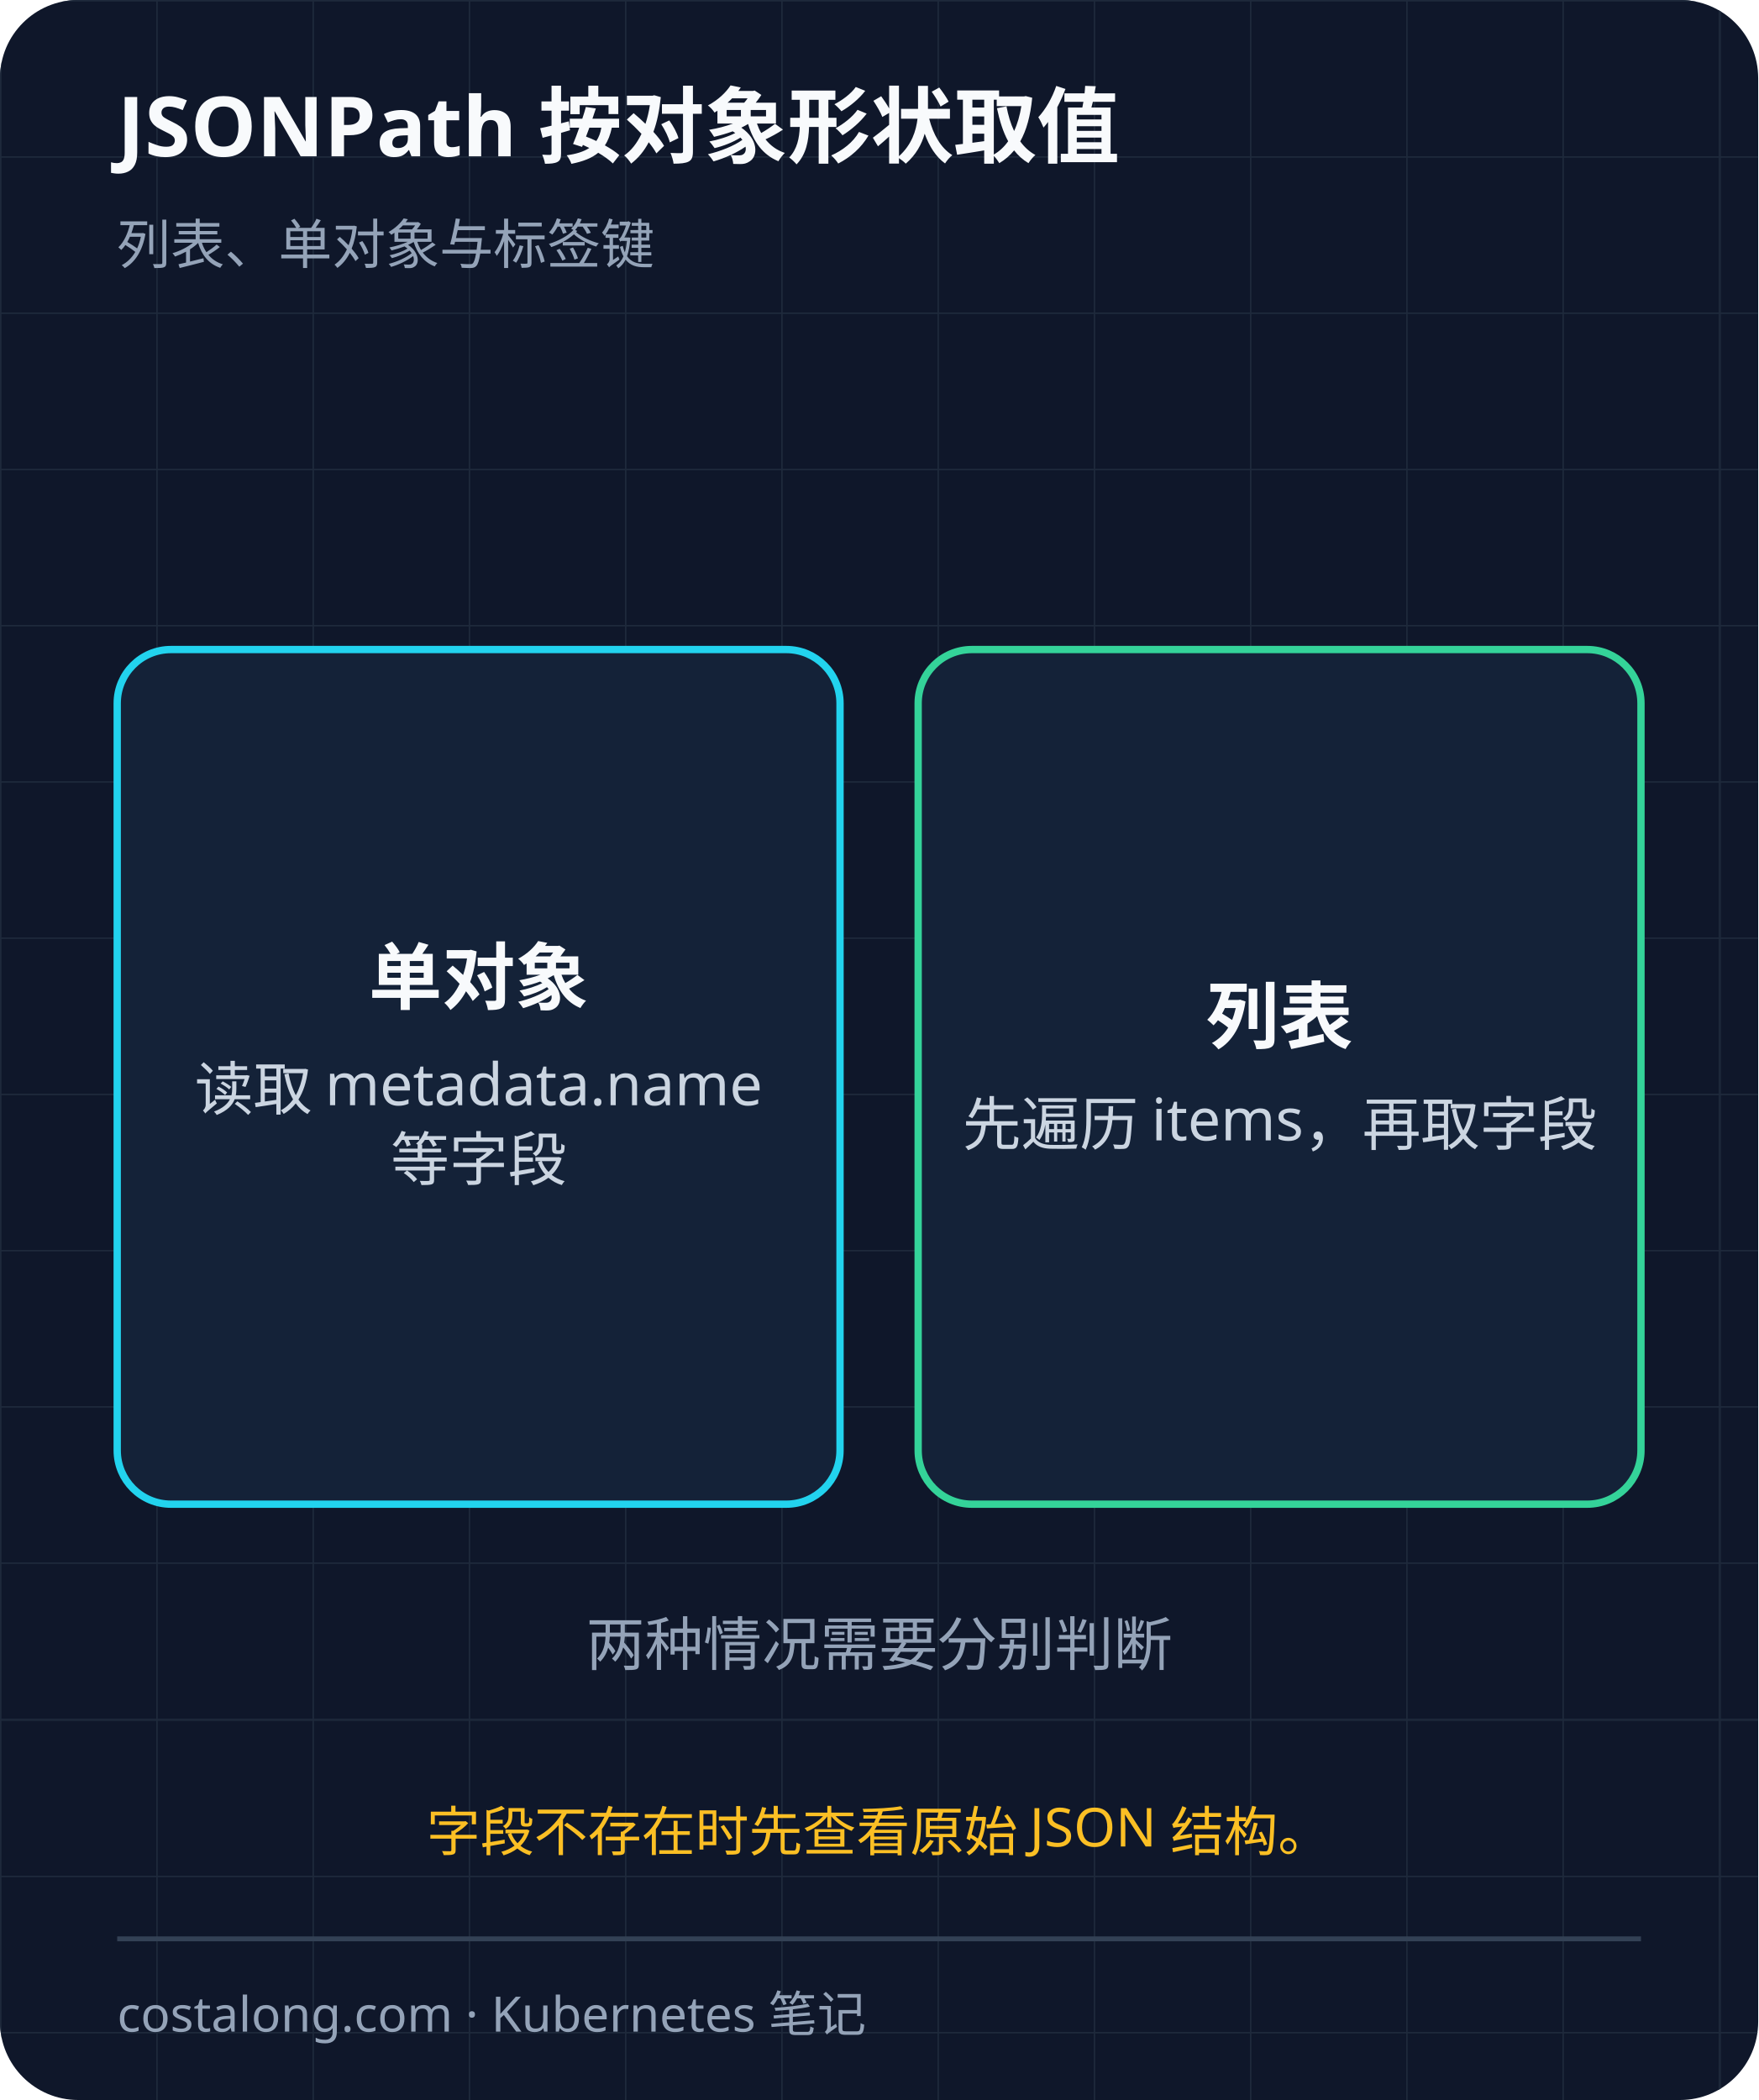
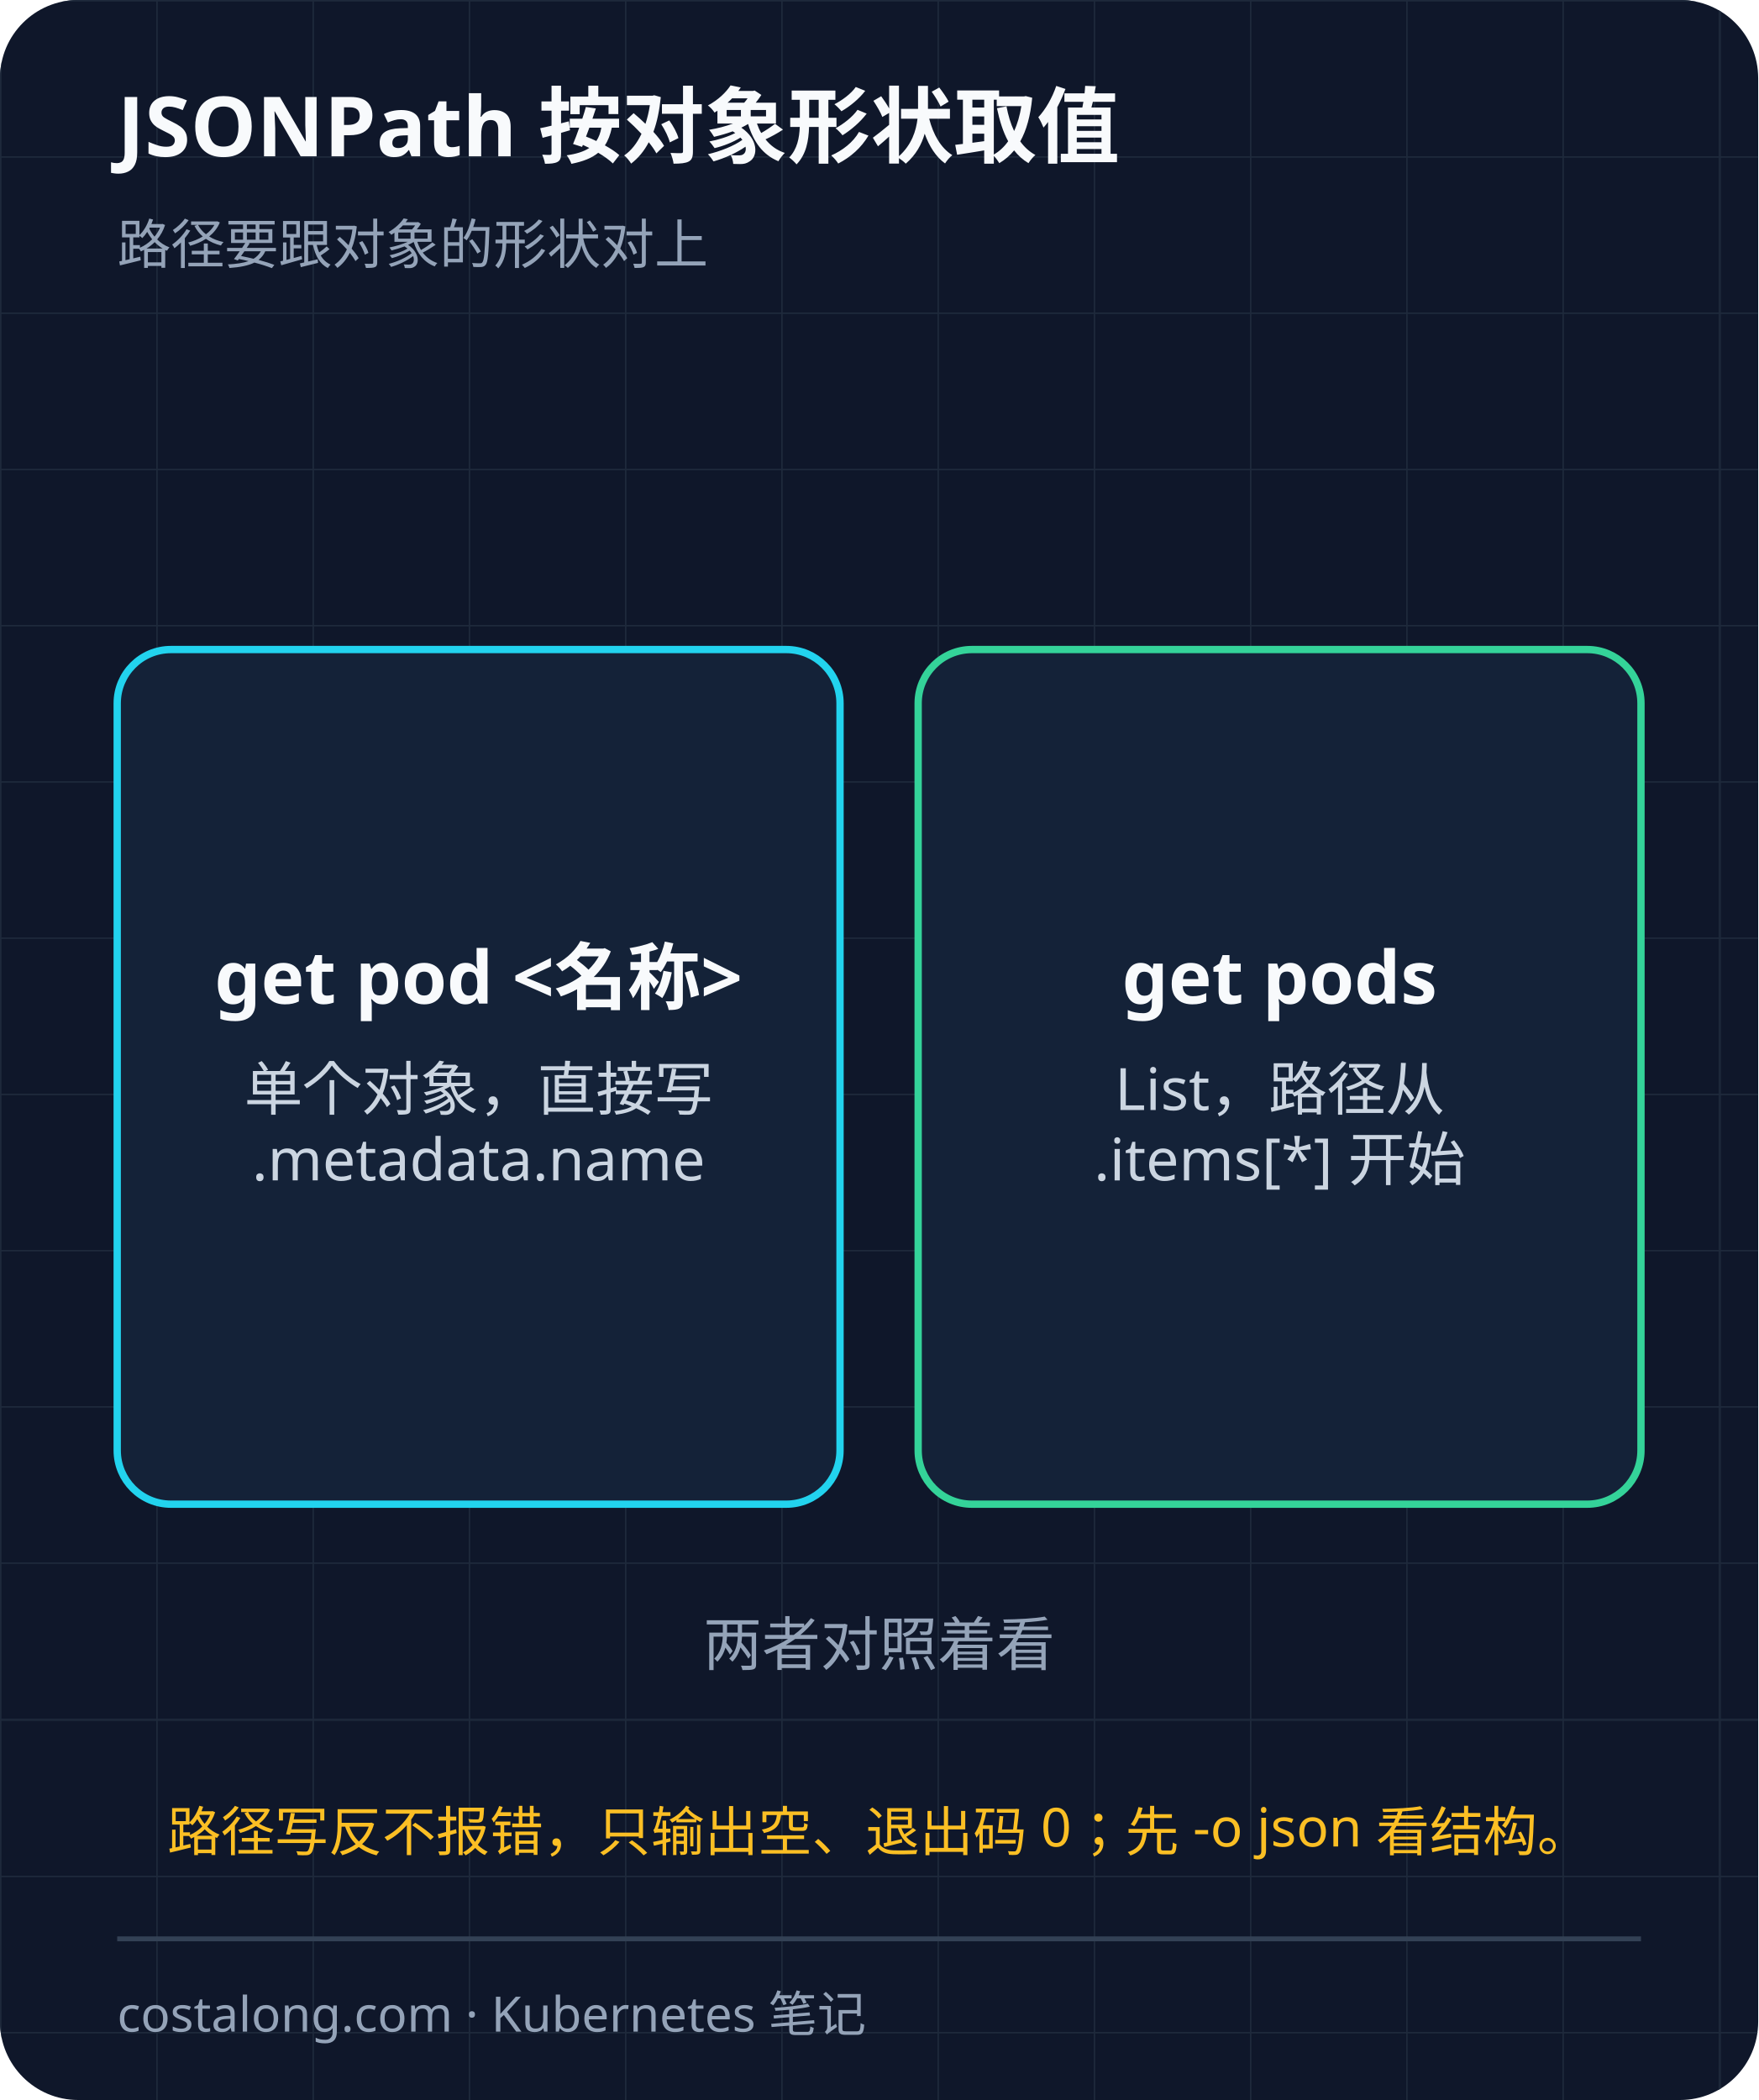
<svg xmlns="http://www.w3.org/2000/svg" viewBox="0 0 360 430" role="img" aria-labelledby="title desc">
  <defs>
    <pattern id="grid" width="32" height="32" patternUnits="userSpaceOnUse">
      <path d="M32 0 L0 0 0 32" fill="none" stroke="#1e293b" stroke-width=".6" />
    </pattern>
    <marker id="arrow" markerWidth="9" markerHeight="7" refX="8" refY="3.5" orient="auto">
      <path d="M0 0 L9 3.5 L0 7Z" fill="#94a3b8" />
    </marker>
  </defs>
  <rect width="360" height="430" rx="16" fill="#0f172a" />
  <rect width="360" height="430" rx="16" fill="url(#grid)" />
  <text x="24" y="32" fill="#f8fafc" font-family="'PingFang SC','Noto Sans SC','Microsoft YaHei',sans-serif" font-size="17" font-weight="700">JSONPath 按对象形状取值</text>
-   <text x="24" y="54" fill="#94a3b8" font-family="'PingFang SC','Noto Sans SC','Microsoft YaHei',sans-serif" font-size="11">列表、单对象与标签键</text>
+   <text x="24" y="54" fill="#94a3b8" font-family="'PingFang SC','Noto Sans SC','Microsoft YaHei',sans-serif" font-size="11">路径要跟对象的形状对上</text>
  <rect x="24" y="133" width="148" height="175" rx="11" fill="#142238" stroke="#22d3ee" stroke-width="1.5" />
-   <text x="98.0" y="205.5" text-anchor="middle" font-family="'PingFang SC','Noto Sans SC','Microsoft YaHei',sans-serif" font-size="15" font-weight="600" fill="#f8fafc">单对象</text>
-   <text x="98.0" y="227.3" text-anchor="middle" font-family="'PingFang SC','Noto Sans SC','Microsoft YaHei',sans-serif" font-size="12" font-weight="400" fill="#cbd5e1">读取 metadata.name</text>
-   <text x="98.0" y="241.7" text-anchor="middle" font-family="'PingFang SC','Noto Sans SC','Microsoft YaHei',sans-serif" font-size="12" font-weight="400" fill="#cbd5e1">等字段</text>
+   <text x="98.0" y="205.5" text-anchor="middle" font-family="'PingFang SC','Noto Sans SC','Microsoft YaHei',sans-serif" font-size="15" font-weight="600" fill="#f8fafc">get pod &lt;名称&gt;</text>
+   <text x="98.0" y="227.3" text-anchor="middle" font-family="'PingFang SC','Noto Sans SC','Microsoft YaHei',sans-serif" font-size="12" font-weight="400" fill="#cbd5e1">单个对象，直接写</text>
+   <text x="98.0" y="241.7" text-anchor="middle" font-family="'PingFang SC','Noto Sans SC','Microsoft YaHei',sans-serif" font-size="12" font-weight="400" fill="#cbd5e1">.metadata.name</text>
  <rect x="188" y="133" width="148" height="175" rx="11" fill="#142238" stroke="#34d399" stroke-width="1.5" />
-   <text x="262.0" y="213.5" text-anchor="middle" font-family="'PingFang SC','Noto Sans SC','Microsoft YaHei',sans-serif" font-size="15" font-weight="600" fill="#f8fafc">列表</text>
-   <text x="262.0" y="234.5" text-anchor="middle" font-family="'PingFang SC','Noto Sans SC','Microsoft YaHei',sans-serif" font-size="12" font-weight="400" fill="#cbd5e1">先遍历 items，再取字段</text>
-   <text x="180" y="341" text-anchor="middle" fill="#94a3b8" font-family="'PingFang SC','Noto Sans SC','Microsoft YaHei',sans-serif" font-size="12">两种情况需要分别判断</text>
-   <text x="180" y="379.0" text-anchor="middle" font-family="'PingFang SC','Noto Sans SC','Microsoft YaHei',sans-serif" font-size="11" font-weight="400" fill="#fbbf24">字段不存在时先查看原始 JSON 结构。</text>
+   <text x="262.0" y="205.5" text-anchor="middle" font-family="'PingFang SC','Noto Sans SC','Microsoft YaHei',sans-serif" font-size="15" font-weight="600" fill="#f8fafc">get pods</text>
+   <text x="262.0" y="227.3" text-anchor="middle" font-family="'PingFang SC','Noto Sans SC','Microsoft YaHei',sans-serif" font-size="12" font-weight="400" fill="#cbd5e1">List，路径从</text>
+   <text x="262.0" y="241.7" text-anchor="middle" font-family="'PingFang SC','Noto Sans SC','Microsoft YaHei',sans-serif" font-size="12" font-weight="400" fill="#cbd5e1">.items[*] 开始</text>
+   <text x="180" y="341" text-anchor="middle" fill="#94a3b8" font-family="'PingFang SC','Noto Sans SC','Microsoft YaHei',sans-serif" font-size="12">两者对照着看</text>
+   <text x="180" y="379.0" text-anchor="middle" font-family="'PingFang SC','Noto Sans SC','Microsoft YaHei',sans-serif" font-size="11" font-weight="400" fill="#fbbf24">路径写反不报错，只输出空、退出码 0；先 -o json 看结构。</text>
  <line x1="24" y1="397" x2="336" y2="397" stroke="#334155" />
  <text x="24" y="416" fill="#94a3b8" font-family="'PingFang SC','Noto Sans SC','Microsoft YaHei',sans-serif" font-size="10">costalong.com · Kubernetes 笔记</text>
</svg>
